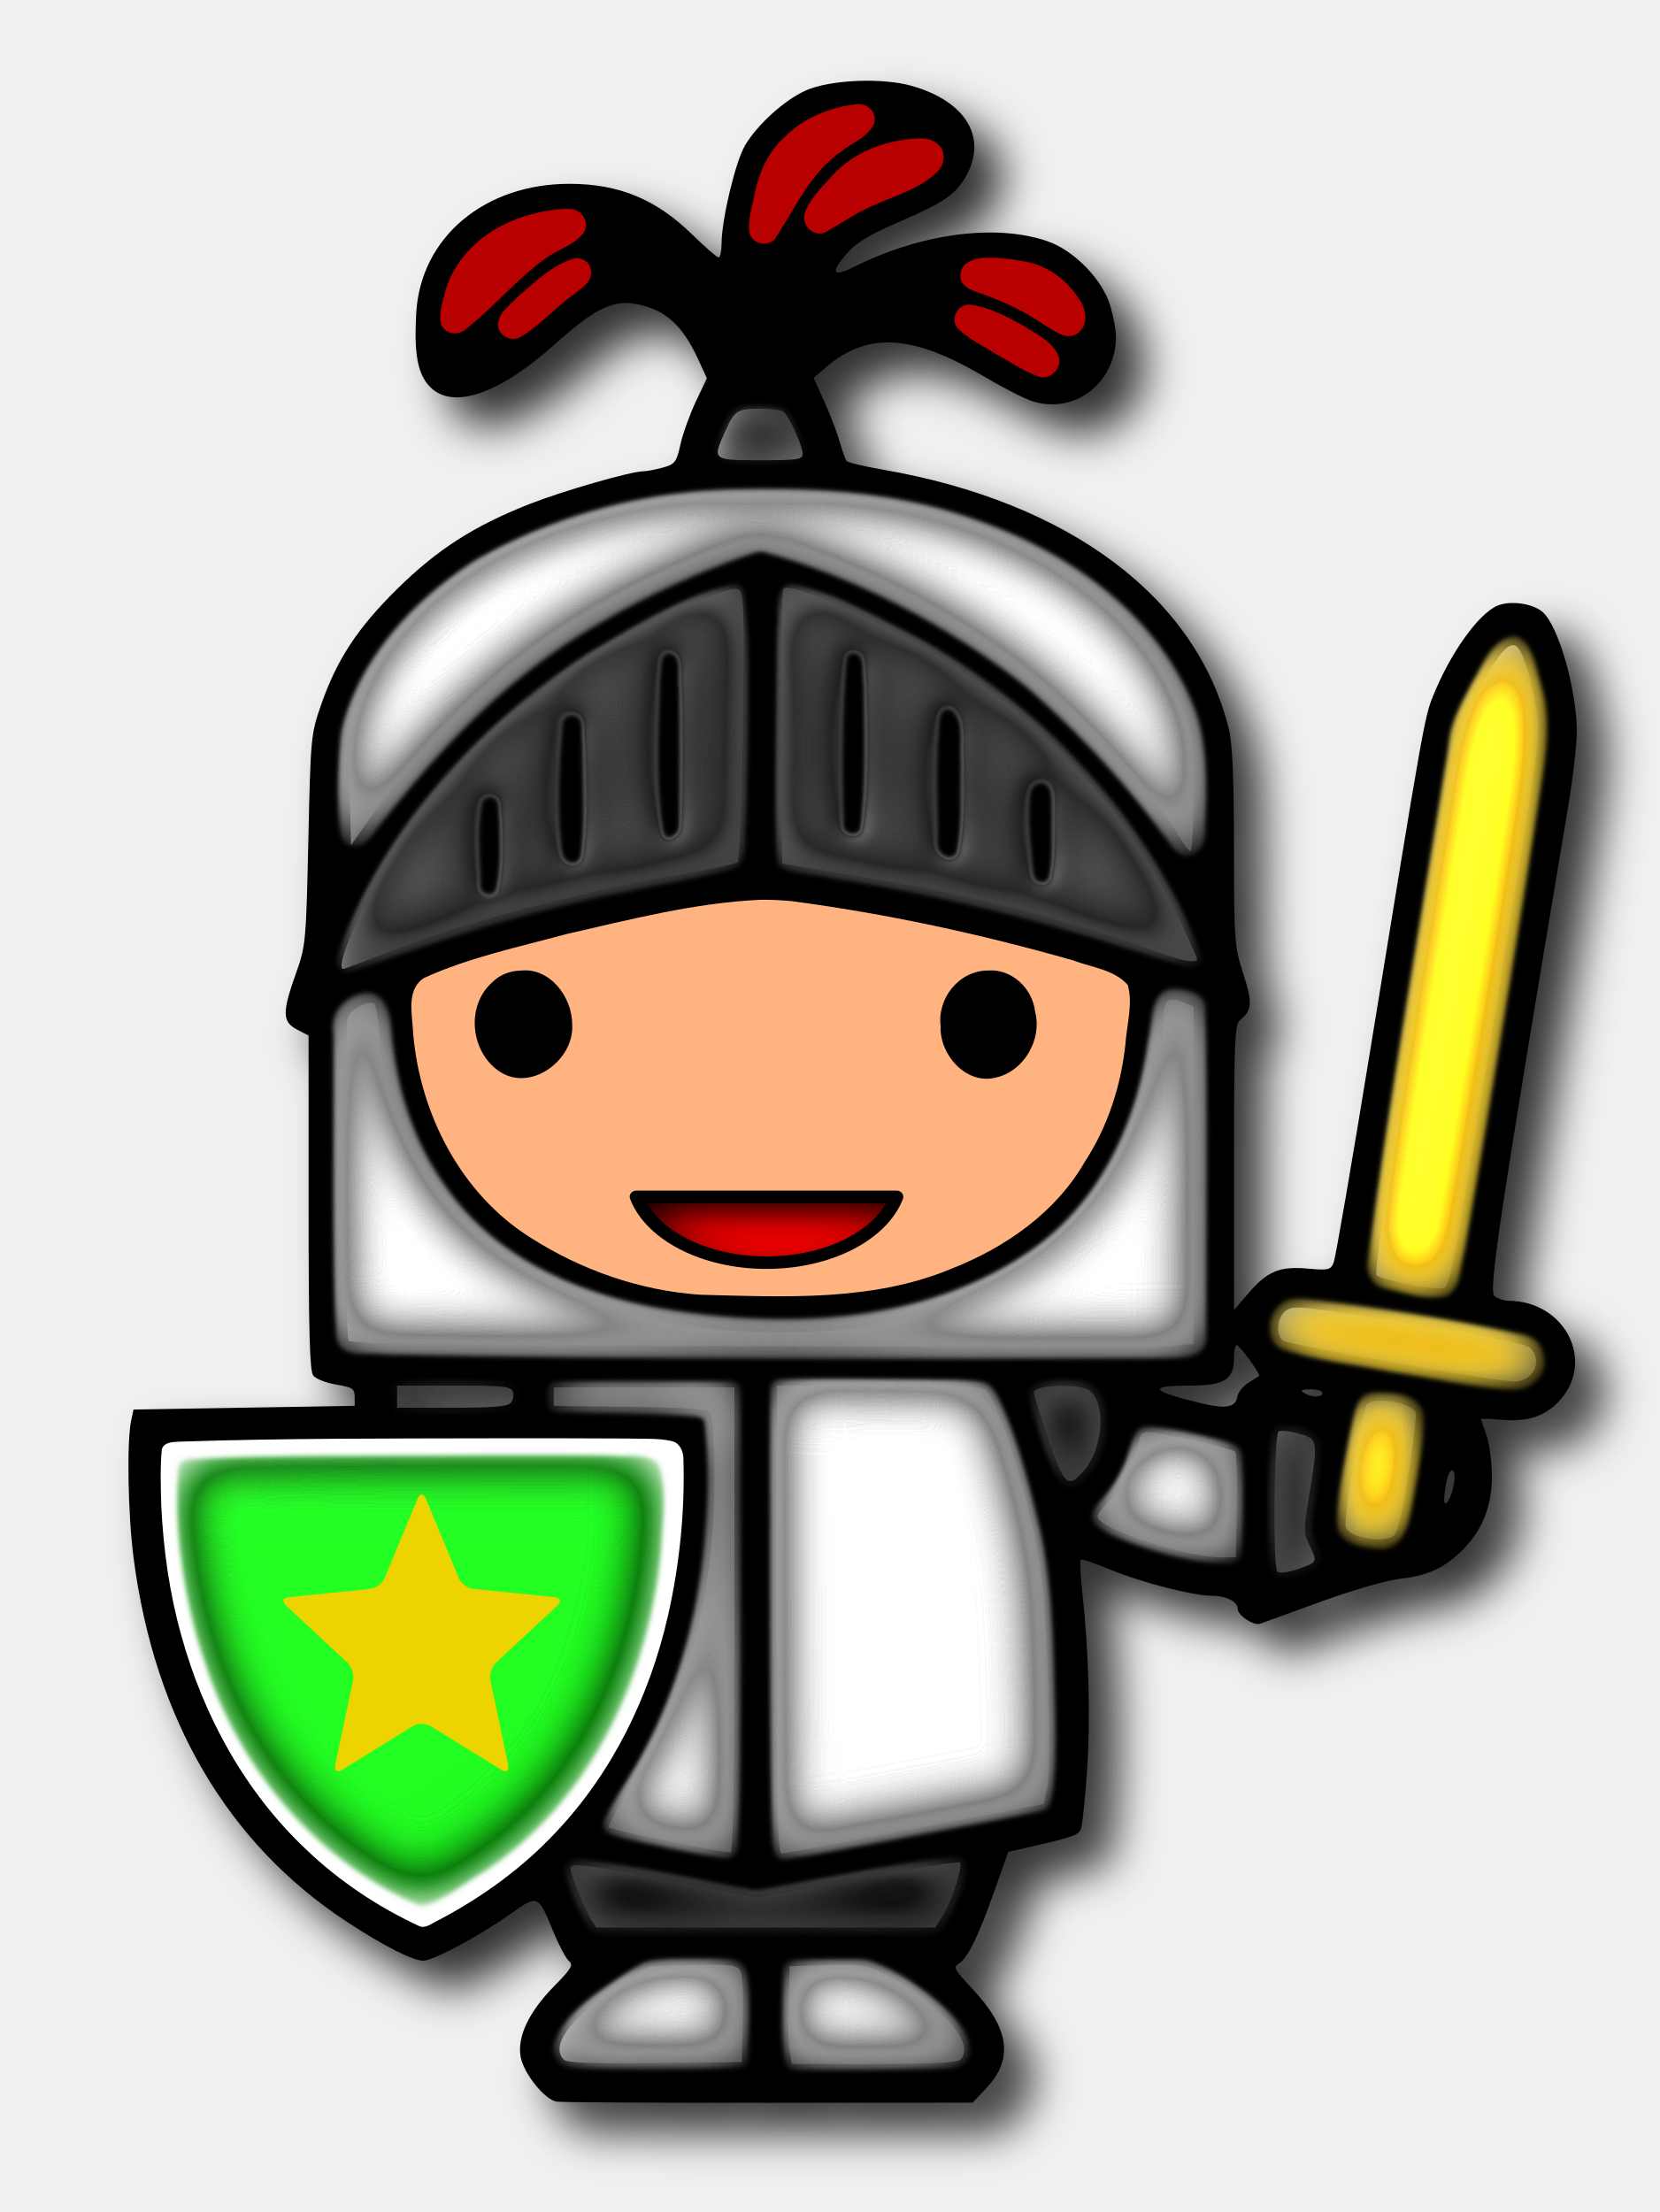
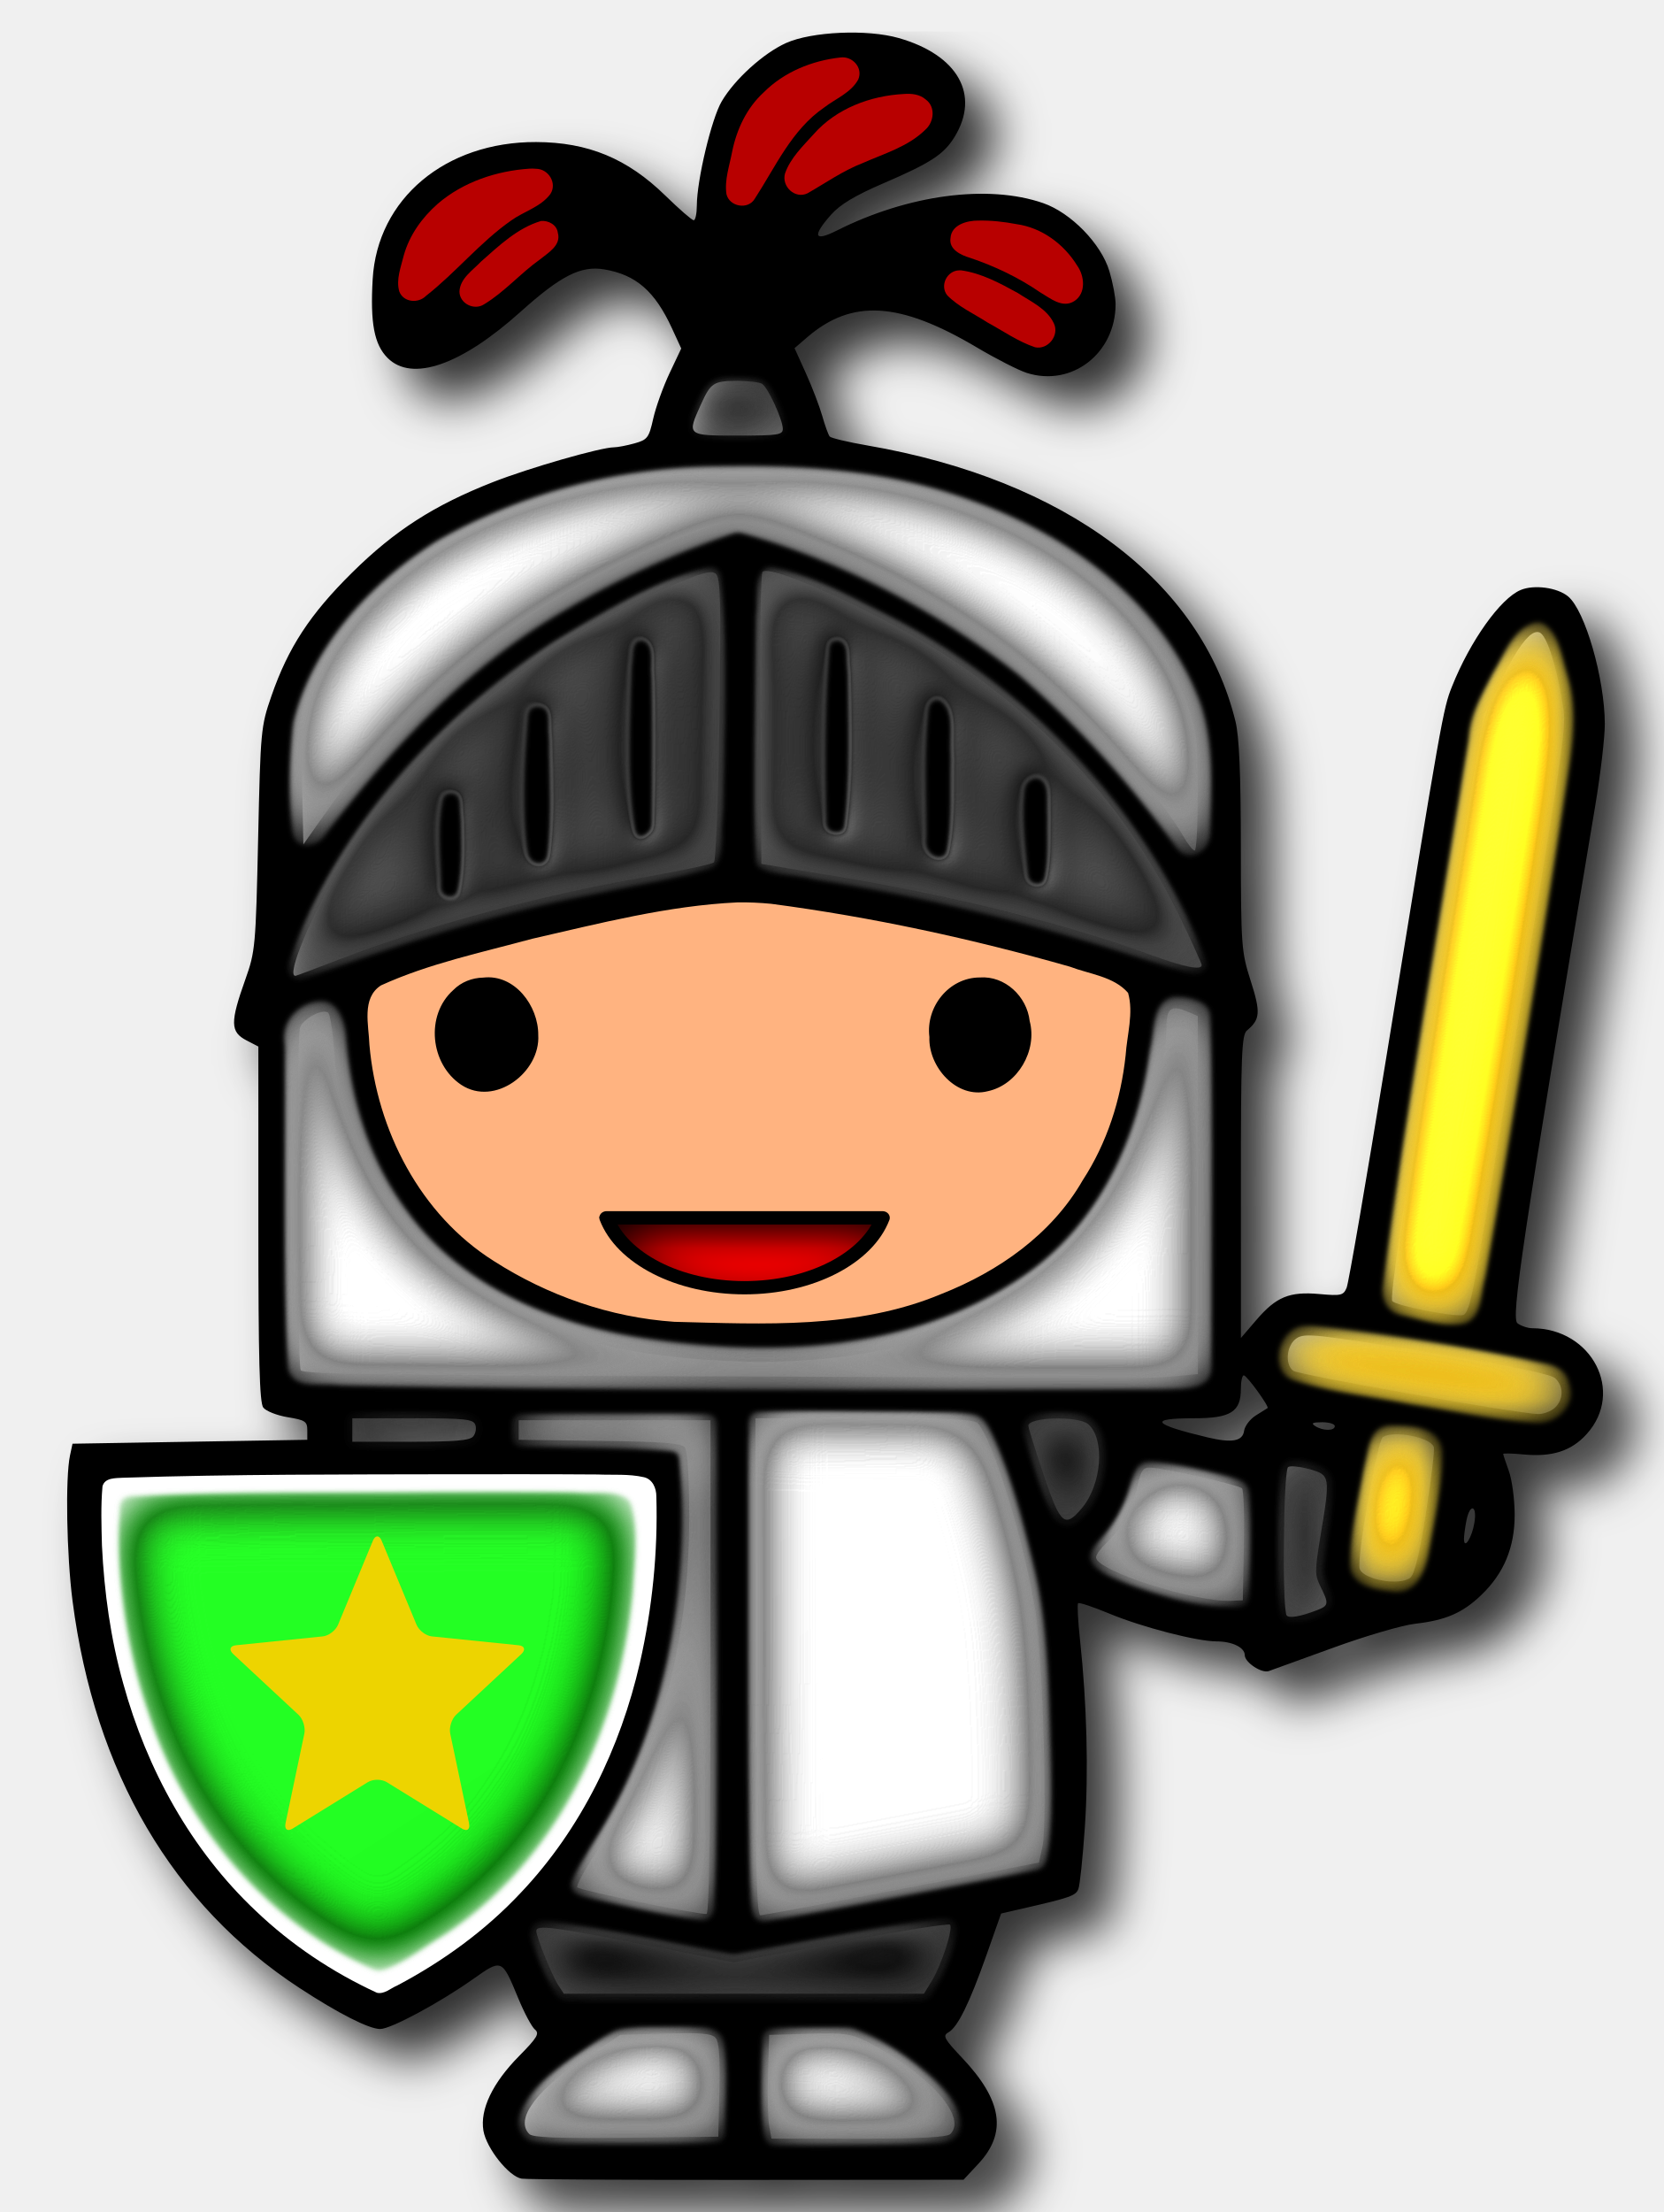
- <svg xmlns="http://www.w3.org/2000/svg" xmlns:ns1="http://www.openswatchbook.org/uri/2009/osb" xmlns:xlink="http://www.w3.org/1999/xlink" id="svg2985" version="1.1" width="450" height="600">
+ <svg xmlns="http://www.w3.org/2000/svg" xmlns:ns1="http://www.openswatchbook.org/uri/2009/osb" xmlns:xlink="http://www.w3.org/1999/xlink" id="svg2985" version="1.1" width="425" height="565">
  <defs id="defs2989">
    <linearGradient id="linearGradient11598">
      <stop style="stop-color:#ffb359;stop-opacity:1;" offset="0" id="stop11600" />
      <stop id="stop11608" offset="0.25" style="stop-color:#ffb36c;stop-opacity:0.749;" />
      <stop id="stop11606" offset="0.5" style="stop-color:#ffb380;stop-opacity:0.498;" />
      <stop style="stop-color:#ffb380;stop-opacity:0;" offset="1" id="stop11602" />
    </linearGradient>
    <linearGradient id="linearGradient4390" ns1:paint="gradient">
      <stop style="stop-color:#8c8c8c;stop-opacity:1;" offset="0" id="stop4392" />
      <stop style="stop-color:#8c8c8c;stop-opacity:0;" offset="1" id="stop4394" />
    </linearGradient>
    <linearGradient id="linearGradient4370">
      <stop id="stop4408" offset="0" style="stop-color:#8c8c8c;stop-opacity:0.498;" />
      <stop style="stop-color:#8c8c8c;stop-opacity:0.373;" offset="0.25" id="stop4414" />
      <stop style="stop-color:#8c8c8c;stop-opacity:0.247;" offset="0.5" id="stop4412" />
      <stop style="stop-color:#8c8c8c;stop-opacity:0.071;" offset="1" id="stop4374" />
    </linearGradient>
    <filter id="filter7327" color-interpolation-filters="sRGB">
      <feGaussianBlur id="feGaussianBlur7329" stdDeviation="7.628" result="result8" />
      <feOffset id="feOffset7331" dx="4" dy="4" result="result11" />
      <feComposite id="feComposite7333" in2="result11" result="result6" in="SourceGraphic" operator="in" />
      <feFlood id="feFlood7335" result="result10" in="result6" flood-opacity="1" flood-color="rgb(0,0,0)" />
      <feBlend id="feBlend7337" in2="result10" mode="normal" in="result6" result="result12" />
      <feComposite id="feComposite7339" in2="SourceGraphic" result="result2" operator="in" />
    </filter>
    <filter id="filter10274" height="1.1" width="1.1" y="-0.05" x="-0.05" color-interpolation-filters="sRGB">
      <feGaussianBlur id="feGaussianBlur10276" stdDeviation="1" result="result1" />
      <feComposite id="feComposite10278" in2="result1" in="result1" result="result4" operator="in" />
      <feBlend id="feBlend10280" in2="result4" in="result1" mode="screen" result="result5" />
      <feGaussianBlur id="feGaussianBlur10282" stdDeviation="8" result="result6" in="result5" />
      <feComposite id="feComposite10284" in2="result5" operator="atop" in="result6" result="result8" />
      <feComposite id="feComposite10286" in2="result8" operator="in" result="fbSourceGraphic" in="result6" />
      <feGaussianBlur id="feGaussianBlur10288" result="result0" in="fbSourceGraphic" stdDeviation="2.5" />
      <feSpecularLighting id="feSpecularLighting10290" specularExponent="45" specularConstant="1.5" surfaceScale="1" lighting-color="#ffffff" result="result1" in="result0">
        <fePointLight id="fePointLight10292" z="21000" y="-9000" x="-6000" />
      </feSpecularLighting>
      <feComposite id="feComposite10294" in2="fbSourceGraphic" operator="in" result="result2" in="result1" />
      <feComposite id="feComposite10296" in2="result2" k3="1" k2="1" operator="arithmetic" result="result4" in="fbSourceGraphic" k1="0" k4="0" />
      <feComposite id="feComposite10298" in2="result4" operator="in" result="result91" />
      <feBlend id="feBlend10300" in2="result91" mode="multiply" />
    </filter>
    <filter id="filter10321" height="1.1" width="1.1" y="-0.05" x="-0.05" color-interpolation-filters="sRGB">
      <feGaussianBlur id="feGaussianBlur10323" stdDeviation="1" result="result1" />
      <feComposite id="feComposite10325" in2="result1" in="result1" result="result4" operator="in" />
      <feBlend id="feBlend10327" in2="result4" in="result1" mode="screen" result="result5" />
      <feGaussianBlur id="feGaussianBlur10329" stdDeviation="8" result="result6" in="result5" />
      <feComposite id="feComposite10331" in2="result5" operator="atop" in="result6" result="result8" />
      <feComposite id="feComposite10333" in2="result8" operator="in" result="fbSourceGraphic" in="result6" />
      <feGaussianBlur id="feGaussianBlur10335" result="result0" in="fbSourceGraphic" stdDeviation="2.5" />
      <feSpecularLighting id="feSpecularLighting10337" specularExponent="45" specularConstant="1.5" surfaceScale="1" lighting-color="#ffffff" result="result1" in="result0">
        <fePointLight id="fePointLight10339" z="21000" y="-9000" x="-6000" />
      </feSpecularLighting>
      <feComposite id="feComposite10341" in2="fbSourceGraphic" operator="in" result="result2" in="result1" />
      <feComposite id="feComposite10343" in2="result2" k3="1" k2="1" operator="arithmetic" result="result4" in="fbSourceGraphic" k1="0" k4="0" />
      <feComposite id="feComposite10345" in2="result4" operator="in" result="result91" />
      <feBlend id="feBlend10347" in2="result91" mode="multiply" />
    </filter>
    <filter id="filter11672" width="1.5" height="1.5" x="-0.25" y="-0.25" color-interpolation-filters="sRGB">
      <feGaussianBlur id="feGaussianBlur11674" in="SourceAlpha" stdDeviation="6" result="blur" />
      <feColorMatrix id="feColorMatrix11676" result="bluralpha" type="matrix" values="1 0 0 0 0 0 1 0 0 0 0 0 1 0 0 0 0 0 0.8 0 " />
      <feOffset id="feOffset11678" in="bluralpha" dx="8" dy="8" result="offsetBlur" />
      <feMerge id="feMerge11680">
        <feMergeNode id="feMergeNode11682" in="offsetBlur" />
        <feMergeNode id="feMergeNode11684" in="SourceGraphic" />
      </feMerge>
    </filter>
    <linearGradient y2="0" x2="1" y1="0" x1="0" spreadMethod="pad" gradientTransform="matrix(0,-30.00057,28.56345,0,16.00018,31.00011)" gradientUnits="userSpaceOnUse" id="linearGradient4727" xlink:href="#linearGradient6507" />
    <linearGradient id="linearGradient6507" spreadMethod="pad" gradientTransform="matrix(0,25.33887,25.33887,0,57.07227,190.9365)" gradientUnits="userSpaceOnUse" y2="0" x2="1" y1="0" x1="0">
      <stop id="stop6509" offset="0" style="stop-opacity:1;stop-color:#333333" />
      <stop id="stop6511" offset="0.836" style="stop-opacity:1;stop-color:#666666" />
      <stop id="stop6513" offset="1" style="stop-opacity:1;stop-color:#666666" />
    </linearGradient>
  </defs>
-   <rect style="fill:#000000;fill-opacity:1;stroke:none" id="rect4056" width="0" height="19.612" x="275.481" y="206.04" rx="0" ry="0" />
-   <g id="g11624" style="filter:url(#filter11672)" transform="translate(-24.04701,-138.611)">
+   <rect style="fill:#000000;fill-opacity:1;stroke:none" id="rect4056" width="0" height="19.612" x="275.481" y="171.04" rx="0" ry="0" />
+   <g id="g11624" style="filter:url(#filter11672)" transform="translate(-41.73577,-152.1872)">
    <path id="path3279" d="m 175.013,708.671 c -3.255,-0.523 -9.013,-7.741 -9.776,-12.254 -0.915,-5.417 2.312,-12.171 9.103,-19.054 4.659,-4.722 5.284,-5.77 4.049,-6.795 -0.803,-0.666 -2.706,-4.229 -4.228,-7.917 -4.212,-10.203 -4.175,-10.187 -11.573,-4.953 -8.549,6.048 -21.013,12.748 -23.714,12.748 -2.871,0 -10.676,-3.966 -20.631,-10.484 C 85.798,638.722 65.949,604.886 60.274,561.145 58.749,549.388 58.402,529.65 59.62,523.946 l 0.641,-3 29.991,-0.5 29.991,-0.5 0,-2.477 c 0,-2.197 -0.566,-2.569 -5,-3.293 -2.75,-0.449 -5.562,-1.558 -6.25,-2.464 -0.957,-1.262 -1.25,-12.25 -1.25,-46.931 l 0,-45.283 -3,-1.551 c -4.208,-2.176 -4.252,-4.586 -0.289,-15.702 2.496,-7.001 2.627,-8.455 3.228,-35.798 0.61,-27.764 0.698,-28.706 3.401,-36.5 4.297,-12.389 9.832,-20.848 20.61,-31.5 10.89,-10.762 20.926,-17.208 36.015,-23.131 9.189,-3.607 27.486,-8.863 30.894,-8.875 0.902,-0.003 3.257,-0.455 5.232,-1.003 3.304,-0.918 3.687,-1.423 4.778,-6.301 0.653,-2.917 2.531,-8.146 4.175,-11.621 l 2.988,-6.318 -2.357,-5.126 c -4.383,-9.533 -9.214,-13.731 -17.359,-15.084 -5.942,-0.987 -11.082,1.622 -21.317,10.82 -15.216,13.673 -27.763,18.029 -33.991,11.801 -3.415,-3.415 -4.454,-8.908 -3.805,-20.123 1.188,-20.518 18.579,-35.102 41.756,-35.015 13.277,0.05 23.293,4.197 32.994,13.663 3.558,3.472 6.824,6.313 7.258,6.313 0.433,0 0.794,-1.688 0.801,-3.75 0.023,-6.539 3.754,-22.178 6.347,-26.602 3.311,-5.649 10.677,-12.327 16.464,-14.926 6.532,-2.933 20.761,-3.557 28.781,-1.261 15.118,4.326 20.855,14.508 14.24,25.271 -2.724,4.432 -6.066,6.612 -18.051,11.776 -7.428,3.2 -11.199,5.464 -13.544,8.13 -4.81,5.468 -4.27,6.909 1.5,4.002 18.223,-9.18 38.655,-11.899 52.742,-7.018 7.128,2.47 14.847,10.41 16.926,17.411 0.87,2.931 1.58,6.71 1.577,8.398 -0.023,12.573 -11.159,21.202 -22.669,17.564 -2.104,-0.665 -7.875,-3.609 -12.825,-6.544 -19.695,-11.675 -31.853,-12.403 -43.263,-2.591 l -3.263,2.806 2.903,6.417 c 1.597,3.529 3.478,8.441 4.181,10.916 0.703,2.475 1.556,4.831 1.895,5.235 0.339,0.404 4.651,1.431 9.581,2.28 50.754,8.747 85.321,34.643 94.088,70.484 0.95,3.886 1.354,13.278 1.374,32 0.027,25.451 0.127,26.809 2.521,34.305 2.566,8.034 2.429,9.834 -0.964,12.649 -1.357,1.126 -1.554,6.194 -1.548,39.918 l 0.006,38.628 3.953,-4.612 c 5.076,-5.921 8.459,-7.308 16.131,-6.613 5.496,0.498 6.107,0.356 6.931,-1.614 0.497,-1.188 5.005,-27.361 10.016,-58.161 14.315,-87.971 14.62,-89.696 16.891,-95.394 4.636,-11.636 12.364,-22.498 17.546,-24.663 3.44,-1.437 9.381,-0.633 12.121,1.641 4.347,3.607 9.336,20.937 9.377,32.569 0.012,3.385 -1.097,12.835 -2.465,21 -18.627,111.232 -21.571,130.831 -19.843,132.095 0.942,0.688 2.638,1.254 3.771,1.257 15.286,0.041 23.636,16.263 13.911,27.027 -3.935,4.355 -8.81,5.918 -16.236,5.205 -2.814,-0.27 -5.109,-0.322 -5.101,-0.114 0.008,0.207 0.664,2.177 1.456,4.377 0.793,2.2 1.456,7.15 1.475,11 0.041,8.442 -2.715,15.094 -8.577,20.701 -4.743,4.537 -9.046,6.396 -16.87,7.288 -3.3,0.377 -12.75,3.148 -21,6.159 -8.25,3.011 -15.626,5.682 -16.391,5.936 -1.836,0.608 -6.109,-2.24 -6.109,-4.072 0,-1.958 -3.17,-3.511 -7.184,-3.519 -5.088,-0.011 -19.127,-3.648 -27.445,-7.111 -4.111,-1.711 -7.687,-2.898 -7.948,-2.637 -0.261,0.261 -0.043,4.475 0.485,9.365 1.749,16.223 2.198,33.721 1.23,47.891 -0.527,7.7 -1.269,14.783 -1.65,15.739 -0.68,1.707 -2.043,2.19 -13.861,4.909 l -5.874,1.352 -3.703,10.5 c -4.375,12.406 -7.386,18.53 -9.767,19.862 -1.521,0.851 -1.087,1.651 3.549,6.553 10.213,10.798 11.483,19.111 4.124,26.998 l -3.814,4.088 -55.321,0.041 c -30.426,0.023 -56.324,-0.12 -57.55,-0.317 z m 50.512,-22.583 c 0.196,-8.238 -0.09,-12.307 -0.938,-13.329 -0.977,-1.177 -3.531,-1.405 -12.783,-1.142 l -11.562,0.329 -8.156,5.286 c -13.144,8.519 -18.951,16.208 -15.127,20.032 0.904,0.904 7.287,1.149 24.75,0.95 l 23.532,-0.268 z m 59.017,11.158 c 4.427,-4.427 -5.823,-15.682 -21.578,-23.694 -3.711,-1.887 -5.633,-2.138 -14.5,-1.891 l -10.222,0.285 -0.302,10 c -0.166,5.5 -0.033,11.463 0.295,13.25 l 0.597,3.25 22.255,0 c 15.976,0 22.593,-0.339 23.455,-1.2 z m -4.774,-39.05 c 2.504,-4.075 5.556,-13.502 4.661,-14.396 -0.369,-0.369 -12.937,1.643 -27.929,4.471 l -27.258,5.141 -22.815,-4.483 c -23.596,-4.636 -27.685,-5.156 -27.685,-3.52 0,1.494 3.966,11.274 5.591,13.787 l 1.455,2.25 45.992,0 45.992,0 z m -132.946,-3.042 c 37.128,-21.158 58.394,-59.475 60.618,-109.22 0.503,-11.248 0.362,-13.194 -1.041,-14.358 -1.334,-1.107 -13.522,-1.283 -68.556,-0.988 -36.814,0.197 -67.309,0.738 -67.767,1.202 -1.401,1.419 -0.379,23.192 1.644,35.025 6.909,40.412 28.241,71.949 60.389,89.279 3.373,1.818 6.369,3.316 6.657,3.329 0.288,0.013 3.913,-1.909 8.056,-4.269 z m 76.42,-77.291 0,-62.917 -24.5,0 -24.5,0 0,2.5 0,2.5 20.644,0.27 c 15.866,0.207 20.904,0.583 21.766,1.622 0.726,0.875 1.133,7.136 1.152,17.73 0.059,32.551 -7.899,61.618 -23.251,84.921 -3.299,5.007 -5.701,9.409 -5.338,9.781 0.796,0.815 31.602,7.124 33.026,6.763 0.653,-0.166 1,-22.061 1,-63.17 z m 48.958,56.791 34.958,-6.707 0.876,-4 c 1.33,-6.076 0.096,-48.432 -1.748,-60 -2.813,-17.646 -10.623,-43.276 -14.675,-48.157 -0.884,-1.065 -6.884,-1.343 -28.992,-1.343 l -27.878,0 0,63.5 c 0,50.156 0.263,63.491 1.25,63.457 0.688,-0.024 16.981,-3.061 36.208,-6.75 z m 105.998,-71.191 c 2.993,-1.138 3.071,-1.653 0.911,-5.983 -1.511,-3.029 -1.511,-4.01 0,-13.108 2.509,-15.107 2.455,-15.435 -2.788,-16.903 -2.432,-0.681 -4.907,-0.938 -5.5,-0.571 -1.222,0.755 -1.563,36.732 -0.359,37.935 0.749,0.749 3.394,0.281 7.736,-1.37 z m -18.677,-16.437 c 0.154,-7.656 -0.071,-14.266 -0.5,-14.687 -0.872,-0.858 -19.439,-5.076 -23.19,-5.268 -2.109,-0.108 -2.556,0.513 -3.571,4.97 -1.292,5.668 -4.092,10.719 -7.955,14.348 -1.409,1.324 -2.562,2.944 -2.562,3.599 0,3.374 25.178,11.461 34.5,11.082 l 3,-0.122 z m 42.459,8.171 c 1.141,-0.88 2.344,-5.833 4.067,-16.743 1.345,-8.521 2.241,-16.027 1.99,-16.68 -0.963,-2.511 -10.225,-4.294 -13.035,-2.51 -1.396,0.887 -6.753,31.456 -5.902,33.676 1.058,2.757 10.162,4.352 12.879,2.257 z m 16.429,-14.086 c 0.732,-4.508 -1.149,-5.004 -2.042,-0.539 -0.344,1.719 -0.625,3.834 -0.625,4.7 0,2.88 2.041,-0.304 2.667,-4.161 z m -100.283,-3.709 c 5.058,-6.011 5.966,-17.517 1.689,-21.388 -2.506,-2.268 -15.691,-1.896 -15.361,0.433 0.117,0.825 1.917,6.554 4,12.732 4.198,12.451 5.315,13.401 9.672,8.223 z M 162.638,519.073 c 0.627,-0.755 0.859,-2.105 0.515,-3 -0.539,-1.405 -2.724,-1.627 -16.017,-1.627 l -15.393,0 0,3 0,3 14.878,0 c 11.394,0 15.144,-0.322 16.017,-1.373 z m 196.928,-1.401 c 0.178,-1.251 1.528,-3.027 3,-3.947 1.472,-0.92 2.818,-1.763 2.991,-1.872 0.528,-0.336 -5.263,-8.327 -6.064,-8.368 -0.412,-0.021 -0.75,1.537 -0.75,3.462 0,5.878 -2.595,7.5 -12,7.5 -11.771,0 -10.693,1.506 3.5,4.888 6.197,1.477 8.947,0.986 9.323,-1.663 z m 23.177,-1.225 c 0,-0.55 -1.462,-0.993 -3.25,-0.985 -2.466,0.012 -2.888,0.249 -1.75,0.985 1.965,1.27 5,1.27 5,0 z m 56.171,-4.655 c 2.312,-2.093 2.348,-5.571 0.079,-7.599 -1.174,-1.049 -11.953,-3.231 -32.723,-6.624 -28.128,-4.595 -31.182,-4.923 -33.25,-3.568 -2.57,1.684 -3.121,6.5 -0.95,8.302 1.224,1.016 57.115,10.899 62.594,11.069 1.332,0.041 3.244,-0.67 4.25,-1.58 z m -97.921,-7.997 6.75,-0.637 0,-45.734 0,-45.734 -2.94,-1.218 c -3.883,-1.608 -5.06,-0.7 -5.06,3.903 0,6.682 -2.885,20.649 -6.1,29.536 -14.335,39.617 -55.151,59.811 -112.27,55.546 -44.669,-3.335 -73.121,-19.736 -87.032,-50.169 -4.351,-9.519 -6.532,-18.233 -7.288,-29.124 -0.336,-4.831 -1.02,-9.037 -1.52,-9.346 -1.623,-1.003 -6.583,1.733 -7.181,3.962 -0.889,3.316 -0.689,85.994 0.212,87.413 0.619,0.975 20.807,1.301 93.235,1.505 50.844,0.143 99.194,0.367 107.444,0.498 8.25,0.131 18.038,-0.049 21.75,-0.4 z M 235.699,489.313 c 14.708,-0.297 24.165,-1.142 35.847,-3.983 10.285,-2.659 24.285,-9.606 31.904,-15.833 9.816,-8.021 17.906,-20.547 22.14,-34.279 2.263,-7.34 4.432,-24.991 3.505,-28.534 -0.466,-1.783 -2.465,-2.822 -10.216,-5.31 -19.72,-6.329 -55.291,-14.05 -78.454,-17.029 -7.942,-1.021 -11.572,-1.018 -19,0.019 -20.528,2.866 -49.527,9.47 -69.182,15.754 -15.035,4.807 -15.505,5.159 -15.48,11.6 0.08,21.112 8.692,41.951 22.584,54.648 14.534,13.283 39.386,23.274 64.146,22.911 1.788,0.092 19.69,0.035 19.14,0.035 z m -76.902,-59.031 c -9.115,-6.196 -9.922,-19.031 -1.682,-26.729 3.74,-3.494 11.349,-4.06 15.993,-1.19 3.984,2.462 7.635,9.124 7.635,13.931 0,11.902 -12.91,20.131 -21.946,13.988 z m 125.844,-0.106 c -4.447,-2.971 -6.895,-8.026 -6.893,-14.23 0.007,-15.933 19.847,-21.512 26.954,-7.579 7.223,14.157 -7.522,30.186 -20.062,21.809 z m 139.192,17.77 c 18.923,-114.863 18.132,-109.44 16.996,-116.5 -1.54,-9.577 -3.976,-17.021 -5.8,-17.721 -2.175,-0.834 -5.415,3.314 -10.327,13.221 l -3.966,8 -12.162,74.284 c -8.419,51.42 -11.842,74.604 -11.122,75.324 1.147,1.147 14.622,3.85 17.792,3.569 1.842,-0.163 2.521,-3.341 8.59,-40.177 z M 128.894,397.063 c 21.924,-8.467 51.221,-16.299 78.849,-21.078 8.525,-1.475 15.903,-3.075 16.396,-3.556 0.493,-0.481 1.117,-16.992 1.388,-36.692 0.418,-30.391 0.274,-35.999 -0.949,-37.013 -1.153,-0.957 -3.629,-0.249 -12.388,3.542 -34.524,14.943 -64.958,40.825 -82.99,70.579 -7.927,13.079 -14.437,28.601 -11.996,28.601 0.188,0 5.449,-1.972 11.691,-4.383 z m 24.049,-14.817 c -0.808,-0.808 -1.2,-5.362 -1.2,-13.929 0,-13.71 0.731,-15.871 5.371,-15.871 4.132,0 4.629,1.661 4.629,15.5 0,14.073 -0.46,15.5 -5,15.5 -1.43,0 -3.14,-0.54 -3.8,-1.2 z m 22.8,-8.8 c -1.859,-1.859 -2,-3.333 -2,-20.929 0,-20.52 0.39,-22.071 5.548,-22.071 4.935,0 5.608,3.002 5.264,23.503 -0.287,17.118 -0.473,18.78 -2.254,20.08 -2.632,1.922 -4.193,1.784 -6.559,-0.582 z m 26.655,-6.829 c -1.444,-1.595 -1.655,-4.907 -1.655,-25.929 0,-20.576 0.23,-24.33 1.571,-25.671 2.088,-2.088 4.742,-1.987 6.774,0.257 1.444,1.595 1.655,4.908 1.655,25.943 0,23.786 -0.03,24.136 -2.223,25.671 -2.88,2.017 -4.1,1.963 -6.122,-0.272 z m 146.336,32.079 c -0.005,-0.412 -2.429,-5.758 -5.387,-11.878 -12.701,-26.28 -30.921,-47.155 -56.824,-65.107 -15.136,-10.489 -47.684,-25.76 -49.99,-23.454 -0.448,0.448 -0.696,17.413 -0.551,37.7 l 0.263,36.886 19.084,3.161 c 30.231,5.007 59.024,12.216 80.916,20.26 8.042,2.955 12.508,3.824 12.491,2.432 z m -45.758,-19.5 c -0.557,-0.688 -1.337,-6.765 -1.733,-13.506 -0.617,-10.478 -0.484,-12.618 0.913,-14.75 2.061,-3.146 5.926,-3.277 8.031,-0.271 1.196,1.708 1.557,4.965 1.557,14.066 0,6.514 -0.466,12.714 -1.035,13.777 -1.186,2.215 -6.138,2.653 -7.732,0.684 z m -25.773,-8.17 c -1.336,-2.038 -1.536,-5.364 -1.273,-21.082 0.287,-17.118 0.473,-18.78 2.254,-20.08 2.632,-1.922 4.193,-1.784 6.559,0.582 1.856,1.856 2,3.333 2,20.566 0,10.885 -0.428,19.366 -1.035,20.5 -1.527,2.853 -6.503,2.569 -8.504,-0.486 z m -25.588,-5.231 c -1.454,-1.749 -1.568,-5.158 -1.12,-33.528 0.262,-16.557 0.893,-18.821 5.248,-18.821 1.021,0 2.564,0.707 3.429,1.571 1.341,1.341 1.571,5.074 1.571,25.429 0,20.355 -0.231,24.088 -1.571,25.429 -2.047,2.047 -5.821,2.008 -7.556,-0.079 z m 96.128,-11.304 c 0,-13.234 -0.273,-15.706 -2.373,-21.492 -3.46,-9.533 -8.211,-16.91 -16.127,-25.041 -14.307,-14.695 -32.777,-23.992 -60,-30.2 -15.275,-3.483 -48.025,-4.408 -63.631,-1.797 -22.065,3.692 -40.408,10.371 -54.846,19.968 -9.114,6.059 -20.768,18.591 -25.252,27.155 -5.807,11.09 -6.871,16.196 -6.552,31.429 l 0.28,13.351 7,-9.924 c 8.07,-11.442 23.561,-27.961 34.466,-36.757 16.83,-13.574 39.863,-26.534 58.936,-33.162 l 10.402,-3.615 7.145,1.96 c 17.035,4.674 40.625,16.352 58.823,29.122 16.483,11.566 39.815,36.07 48.28,50.706 1.034,1.788 2.233,3.25 2.664,3.25 0.431,0 0.784,-6.73 0.784,-14.955 z M 241.721,261.696 c -0.03,-2.36 -3.783,-10.506 -5.279,-11.457 -0.66,-0.419 -3.449,-0.762 -6.199,-0.762 -6.207,0 -6.91,0.447 -9.427,5.997 -3.626,7.993 -3.651,7.972 9.427,7.972 10.294,0 11.498,-0.184 11.478,-1.75 z m 66.022,-25.199 c 0,-2.33 -13.309,-10.13 -19.5,-11.428 -2.878,-0.603 -2.919,-0.565 -1,0.948 2.652,2.09 18.788,11.429 19.748,11.429 0.414,0 0.752,-0.427 0.752,-0.949 z m -137.911,-14.678 c 0.776,-0.946 4.048,-3.667 7.271,-6.047 6.5,-4.799 6.61,-5.372 0.424,-2.216 -4.296,2.192 -14.784,11.487 -14.784,13.103 0,1.089 5.058,-2.364 7.089,-4.84 z m 4.656,-18.882 c 7.461,-3.486 6.411,-5.007 -2.342,-3.389 -12.256,2.266 -21.026,9.355 -23.93,19.343 -0.884,3.041 -1.342,5.957 -1.018,6.482 0.324,0.525 5.192,-3.653 10.817,-9.282 7.709,-7.715 11.765,-10.954 16.472,-13.154 z m 140.255,21.585 c 0,-2.514 -4.439,-7.735 -8.253,-9.708 -3.9,-2.017 -14.298,-3.481 -17.083,-2.406 -1.683,0.65 -1.831,0.962 -0.664,1.402 0.825,0.311 4.037,1.495 7.137,2.63 3.101,1.135 8.276,3.816 11.5,5.957 6.834,4.537 7.363,4.69 7.363,2.125 z m -79.195,-30.327 c 5.057,-9.198 10.586,-15.438 17.061,-19.25 7.786,-4.585 6.701,-5.748 -2.743,-2.944 -5.97,1.773 -12.353,7.016 -15.103,12.407 -1.01,1.98 -2.328,6.256 -2.928,9.502 -1.823,9.859 -1.561,9.88 3.714,0.285 z m 15.3,1.289 c 2.248,-1.628 7.784,-4.356 12.302,-6.061 9.608,-3.626 14.716,-7.193 12.923,-9.024 -1.73,-1.766 -12.51,0.376 -17.958,3.569 -5.491,3.218 -14.717,14.477 -11.863,14.477 0.28,0 2.348,-1.332 4.596,-2.961 z" style="fill:#000000" />
    <path id="path4087" d="m 158.063,528.744 c -28.32,0.068 -56.65,-0.035 -84.958,0.898 -1.831,0.123 -4.583,-0.066 -5.184,2.185 -0.453,5.024 -0.27,10.106 -0.14,15.149 0.579,11.91 2.212,23.771 5.447,35.263 6.011,21.836 17.318,42.486 33.898,58.084 9.029,8.618 19.58,15.653 30.898,20.863 1.895,0.447 3.491,-1.148 5.148,-1.827 11.727,-6.189 22.611,-14.082 31.682,-23.794 15.362,-16.224 25.413,-36.978 30.361,-58.663 3.157,-13.911 4.617,-28.23 4.201,-42.495 0.008,-2.071 -0.951,-4.397 -3.16,-4.903 -3.883,-0.893 -7.931,-0.53 -11.887,-0.701 -12.102,-0.09 -24.204,-0.058 -36.306,-0.059 z" style="fill:#ffffff;fill-opacity:1;stroke:none" />
    <path id="path4093" d="m 154.547,533.137 c -25.972,0.27 -51.99,-0.189 -77.931,1.024 -6.075,-0.288 -3.964,2.94 -4.672,6.635 -0.625,15.156 2.508,34.576 7.544,48.876 9.236,28.877 30.586,54.335 58.894,66.243 6.174,-1.55 11.468,-6.254 16.956,-9.384 29.281,-19.235 45.041,-53.573 48.218,-87.577 0.343,-7.794 1.829,-16.201 -0.744,-23.622 -3.708,-3.194 -9.435,-1.492 -13.932,-2.116 -11.443,-0.118 -22.888,-0.119 -34.332,-0.08 z" style="fill:#006400;fill-opacity:1;stroke:none;filter:url(#filter10321)" />
    <path id="path4199" d="m 177.116,195.258 c -8.48,0.552 -17.052,3.382 -23.564,8.992 -4.01,3.531 -7.207,7.987 -8.658,13.152 -0.723,2.986 -2.04,6.18 -1.147,9.256 1.074,2.784 4.87,3.102 6.829,1.097 7.633,-5.979 13.808,-13.693 21.764,-19.262 3.262,-2.329 7.528,-3.43 9.994,-6.735 1.809,-2.743 -0.451,-6.471 -3.72,-6.464 -0.498,-0.039 -0.999,-0.057 -1.499,-0.036 z" style="fill:#b80000;fill-opacity:1;stroke:none" />
    <path id="path4205" d="m 256.457,166.864 c -7.258,0.799 -14.411,3.695 -19.62,8.921 -4.328,3.956 -6.893,9.421 -8.049,15.104 -0.668,3.573 -2.003,7.218 -1.465,10.879 0.735,3.235 5.544,4.091 7.241,1.174 5.306,-8.145 9.421,-17.611 17.705,-23.28 2.944,-2.289 6.856,-3.752 8.721,-7.163 1.304,-3.01 -1.494,-6.029 -4.532,-5.634 z" style="fill:#b80000;fill-opacity:1;stroke:none" />
    <path id="path4207" d="m 272.653,176.191 c -8.546,0.446 -17.262,3.707 -23.004,10.22 -2.764,3.071 -5.97,6.088 -7.358,10.076 -0.957,3.31 2.555,6.643 5.76,5.065 4.65,-2.655 9.065,-5.772 14.093,-7.719 5.477,-2.427 11.574,-4.177 15.945,-8.469 2.267,-1.948 2.728,-5.858 0.181,-7.737 -1.533,-1.364 -3.651,-1.591 -5.616,-1.435 z" style="fill:#b80000;fill-opacity:1;stroke:none" />
    <path id="path4211" d="m 179.96,208.629 c -6.025,1.781 -10.745,6.323 -15.357,10.392 -2.11,2.236 -5.3,4.233 -5.489,7.602 -0.017,3.089 3.773,4.974 6.302,3.286 5.243,-3.17 9.307,-7.933 14.29,-11.474 2.076,-1.689 5.458,-3.593 4.54,-6.786 -0.238,-2.031 -2.394,-3.19 -4.285,-3.019 z" style="fill:#b80000;fill-opacity:1;stroke:none" />
    <path id="path4213" d="m 291.658,208.53 c -2.862,-0.022 -6.874,1.05 -7.09,4.46 -0.475,2.902 2.638,4.354 4.965,5.05 6.351,2.132 12.42,5.035 17.953,8.829 2.568,1.498 5.719,4.196 8.757,2.192 2.991,-1.998 2.58,-6.365 0.686,-9.028 -3.387,-5.506 -9.033,-9.694 -15.52,-10.599 -3.209,-0.613 -6.48,-0.975 -9.751,-0.903 z" style="fill:#b80000;fill-opacity:1;stroke:none" />
    <path id="path4215" d="m 286.819,221.242 c -3.168,0.03 -5.062,3.913 -3.09,6.376 2.891,2.942 6.79,4.683 10.229,6.906 4.015,2.186 7.859,4.906 12.2,6.364 3.297,0.712 6.28,-3.009 4.821,-6.085 -1.753,-3.775 -5.878,-5.566 -9.193,-7.759 -4.564,-2.505 -9.332,-5.105 -14.552,-5.811 l -0.163,0 -0.253,0.009 z" style="fill:#b80000;fill-opacity:1;stroke:none" />
    <path id="path4366" d="m 230.129,382.68 c -17.777,0.839 -35.165,5.35 -52.455,9.297 -12.982,3.533 -26.363,6.317 -38.605,11.901 -5.053,3.23 -3.106,10.21 -2.957,15.183 1.924,21.828 12.96,43.382 31.776,55.22 13.77,8.833 29.771,14.428 46.117,15.529 22.833,0.572 46.701,1.921 68.236,-7.114 14.563,-5.736 28.149,-15.197 36.073,-29.004 6.234,-9.554 9.779,-20.608 10.987,-31.932 0.354,-5.254 2.088,-10.83 0.628,-15.967 -3.635,-4.207 -9.865,-4.774 -14.824,-6.681 -25.021,-7.139 -50.597,-12.673 -76.359,-16.071 -2.869,-0.271 -5.736,-0.415 -8.616,-0.36 z m 61.916,19.176 c 6.444,-0.474 12.044,4.845 12.748,11.141 1.997,7.474 -3.013,16.272 -10.708,17.912 -7.937,2.036 -15.217,-6.21 -14.915,-13.849 -0.971,-7.688 4.975,-15.181 12.874,-15.204 z m -126.866,0.036 c 8.041,-0.962 14.118,7.218 14.066,14.662 0.575,9.529 -11.111,18.365 -19.664,12.73 -7.952,-5.28 -9.247,-17.781 -2.04,-24.214 2.026,-2.056 4.805,-3.119 7.638,-3.178 z m 79.684,60.598 c 7.473,0.24 15.901,-0.232 22.824,0.578 -6.37,11.755 -20.361,17.585 -33.241,18.218 -13.654,0.704 -29.058,-3.139 -37.595,-14.661 -0.749,-1.159 -1.541,-2.4 -2.058,-3.629 16.642,-0.595 33.391,-0.49 50.071,-0.506 z" style="fill:#ffb380;fill-opacity:1;stroke:none" />
    <path transform="matrix(0.9170254,0,0,0.8462774,19.9952,72.757)" id="path4061" d="m 192.674,461.419 c 4.258,12.114 19.851,21.104 38.45,21.104 18.599,0 34.207,-8.99 38.466,-21.104 -0.048,-3.1e-4 -0.095,0 -0.142,0 l -76.773,0 z" style="fill:#ff0000;fill-opacity:1;stroke:#000000;stroke-width:4;stroke-linecap:round;stroke-linejoin:round;stroke-miterlimit:4;stroke-opacity:1;stroke-dasharray:none;filter:url(#filter7327)" />
    <path id="path4237" d="m 341.591,406.537 c -6.076,1.339 -4.745,9.382 -6.103,14.07 -2.858,22.488 -13.341,45.115 -32.874,57.97 -27.766,18.708 -63.231,20.283 -95.393,15.574 -23.092,-3.341 -47.144,-12.789 -61.337,-32.405 -9.62,-12.754 -14.429,-28.233 -15.616,-43.914 -0.099,-4.492 -2.025,-11.407 -7.928,-9.967 -5.296,1.022 -9.317,5.993 -7.814,11.517 0.185,27.592 -0.461,55.217 0.664,82.787 1.68,5.562 8.87,3.147 13.201,3.958 70.135,1.4 140.296,1.268 210.443,1.03 4.623,-0.152 13.196,0.716 12.513,-6.112 -0.187,-30.04 0.374,-60.212 -0.28,-90.169 -0.83,-3.553 -6.331,-4.235 -9.475,-4.339 z" style="fill:#666666;fill-opacity:1;stroke:none;filter:url(#filter10274)" />
    <path id="path4239" d="m 226.271,271.273 c -25.486,0.063 -51.048,6.638 -73.186,19.254 -16.749,10.712 -31.72,26.693 -36.491,46.424 -0.886,9.455 -1.342,19.153 -0.179,28.6 1.214,4.446 7.151,3.119 8.8,-0.523 17.038,-22.375 36.761,-43.282 61.503,-57.253 13.725,-8.131 28.391,-14.554 43.46,-19.751 26.028,7.278 50.641,20.044 71.785,36.567 15.334,13.261 29.095,28.244 40.649,44.816 3.391,3.972 8.858,-0.235 8.427,-4.622 0.216,-10.809 0.968,-22.014 -2.349,-32.431 -9.309,-25.972 -33.704,-43.605 -58.969,-52.411 -20.299,-7.487 -41.983,-9.084 -63.451,-8.671 z" style="fill:#666666;fill-opacity:1;fill-rule:nonzero;stroke:none;filter:url(#filter10274)" />
    <path id="path4247" d="m 222.721,296.937 c -14.268,3.871 -27.13,11.817 -39.73,19.367 -29.778,19.499 -55.141,47.553 -67.368,81.296 -1.751,2.762 0.854,6.393 3.958,4.622 24.651,-9.121 49.533,-16.947 75.339,-21.898 9.806,-2.242 19.944,-3.597 29.511,-6.549 2.89,-3.581 1.24,-9.093 2.043,-13.406 0.383,-20.533 1.345,-41.202 -0.434,-61.669 -0.429,-1.464 -1.935,-2.01 -3.32,-1.762 z m -17.186,18.411 c 4.414,0.672 2.469,6.808 3.064,9.857 0.151,12.929 0.045,25.859 0.077,38.789 -1.202,1.848 -4.464,4.018 -5.031,0.689 -2.066,-14.052 -1.097,-28.446 -0.817,-42.619 0.662,-1.878 -0.407,-6.809 2.707,-6.716 z m -26.328,17.109 c 4.292,-0.71 2.544,5.453 3.192,8.018 -0.122,10.392 0.794,21.009 -0.511,31.282 -1.71,2.838 -5.483,1.187 -5.72,-1.711 -1.258,-11.487 -0.673,-23.671 0.23,-35.265 0.112,-1.689 1.044,-2.692 2.809,-2.324 z m -22.012,22.063 c 3.272,-0.569 2.075,4.548 2.681,6.512 0.015,6.634 0.608,13.917 -1.226,20.148 -2.288,1.122 -5.32,0.093 -4.571,-2.886 -0.044,-7.702 -1.162,-15.802 0.817,-23.289 0.571,-0.592 1.569,-0.392 2.298,-0.485 z" style="fill:#1a1a1a;fill-opacity:1;stroke:none;filter:url(#filter10274)" />
    <path id="path4249" d="m 238.156,296.75 c -0.276,0.031 -0.545,0.133 -0.812,0.188 -3.685,2.695 -1.746,8.417 -2.469,12.344 -0.091,21.329 -0.74,42.807 -0.156,64.031 3.897,2.93 10.202,2.086 15.031,3.531 30.904,4.801 61.203,12.572 90.75,22.531 2.945,0.434 8.623,3.904 9.844,-0.625 -14.465,-37.865 -43.691,-69.264 -79.375,-88.156 -10.49,-5.312 -21.042,-11.199 -32.531,-13.844 -0.092,-0.008 -0.189,-0.01 -0.281,0 z m 17.688,18.688 c 3.572,0.223 2.157,5.568 2.844,7.938 0.07,13.76 0.628,27.742 -0.938,41.375 -2.198,1.128 -6.144,0.461 -5.25,-2.875 -0.186,-15.207 -0.289,-30.66 0.969,-45.719 0.627,-0.583 1.552,-0.684 2.375,-0.719 z m 25.469,14.938 c 5.485,2.749 3.007,10.212 3.688,15.094 -0.347,8.432 0.502,17.171 -1.156,25.406 -3.01,2.459 -6.941,-1.265 -5.719,-4.719 0.048,-11.316 -0.629,-22.887 0.688,-34.062 0.573,-0.906 1.488,-1.484 2.5,-1.719 z m 25.156,20.188 c 4.302,0.611 2.797,6.674 3.25,9.719 -0.233,5.825 0.55,12.294 -1.031,17.781 -2.235,0.915 -5.024,0.151 -4.719,-2.719 -0.561,-7.499 -1.709,-15.35 -0.562,-22.75 0.709,-0.948 1.758,-1.98 3.062,-2.031 z" style="fill:#1a1a1a;fill-opacity:1;stroke:none;filter:url(#filter10274)" />
    <path id="path4273" d="m 434.28,310.95 c -6.003,1.264 -8.032,8.158 -10.918,12.774 -2.782,5.547 -6.239,10.928 -6.436,17.332 -7.47,46.33 -15.537,92.583 -21.974,139.066 -0.904,3.382 0.682,7.321 4.334,8.035 5.585,1.147 11.465,3.458 17.19,2.167 4.289,-2.106 3.536,-7.937 4.822,-11.835 7.416,-42.057 14.262,-84.228 20.855,-126.424 1.43,-9.056 2.959,-18.442 0.138,-27.417 -1.497,-4.602 -1.898,-10.631 -6.296,-13.482 -0.541,-0.21 -1.14,-0.267 -1.715,-0.217 z" style="fill:#d0980c;fill-opacity:1;stroke:none;filter:url(#filter10274)" />
    <path id="path4275" d="m 375.596,490.649 c -6.715,-0.508 -10.24,10.271 -4.695,13.795 10.09,3.455 20.891,4.364 31.312,6.537 10.724,1.603 21.376,4.186 32.193,4.892 5.333,0.371 10.613,-4.985 8.378,-10.328 -0.485,-3.63 -3.949,-4.924 -7.114,-5.327 -19.338,-3.984 -38.93,-7.263 -58.503,-9.57 -0.523,-0.035 -1.047,-0.011 -1.571,0 z" style="fill:#d0980c;fill-opacity:1;stroke:none;filter:url(#filter10274)" />
    <path id="path4277" d="m 396.56,516.091 c -5.459,0.275 -5.3,6.968 -6.409,10.864 -1.479,8.588 -3.756,17.171 -3.721,25.899 1.039,5.249 7.476,5.572 11.755,6.193 5.834,0.397 8.09,-6.016 8.812,-10.726 1.468,-8.672 3.625,-17.353 3.431,-26.164 -1.182,-6.28 -9.031,-5.961 -13.867,-6.067 z" style="fill:#d0980c;fill-opacity:1;stroke:none;filter:url(#filter10274)" />
    <path id="path4342" d="m 173.161,513.567 c -1.612,1.651 -0.555,4.197 -0.858,6.257 0.314,2.643 3.368,1.941 5.245,2.018 11.6,0.172 23.236,0.265 34.831,0.917 0.825,0.27 2.322,-0.081 2.79,0.659 1.385,13.875 0.835,27.929 -1.026,41.717 -2.892,20.711 -9.765,41.009 -21.339,58.562 -1.862,3.245 -4.196,6.314 -5.451,9.858 -0.085,2.877 3.49,3.084 5.574,3.703 9.308,2.031 18.609,4.154 28.02,5.569 2.048,0.458 3.555,-1.461 3.449,-3.359 0.73,-18.593 0.56,-37.213 0.706,-55.822 0.05,-22.814 0.019,-45.629 0.035,-68.444 -0.345,-2.734 -3.55,-1.896 -5.471,-2.004 -15.119,0 -30.239,0 -45.358,0 -0.382,0.123 -0.764,0.247 -1.147,0.37 z" style="fill:#666666;fill-opacity:1;stroke:none;filter:url(#filter10274)" />
    <path id="path4344" d="m 130.701,512.935 c -1.657,1.74 -0.546,4.411 -0.867,6.573 -0.385,1.872 1.352,3.354 3.16,2.897 9.343,-0.128 18.732,0.314 28.033,-0.721 2.638,-0.137 4.455,-2.68 4,-5.227 -0.017,-2.948 -3.526,-3.66 -5.859,-3.589 -9.186,-0.207 -18.418,-0.308 -27.587,-0.207 -0.293,0.092 -0.587,0.183 -0.88,0.275 z" style="fill:#000000;fill-opacity:1;stroke:none;filter:url(#filter10274)" />
    <path id="path4346" d="m 233.711,512.935 c -1.658,1.734 -0.541,4.401 -0.866,6.555 0.094,37.927 -0.239,75.867 0.465,113.784 0.305,2.948 -0.324,6.205 1.042,8.92 1.691,1.983 4.489,0.286 6.609,0.232 22.183,-4.056 44.366,-8.343 66.475,-12.628 2.215,-0.904 1.911,-3.792 2.429,-5.778 1.172,-12.005 0.341,-24.087 0.043,-36.121 -0.431,-12.371 -1.216,-24.799 -4.308,-36.829 -2.666,-10.927 -5.526,-21.956 -10.163,-32.257 -1.084,-2.253 -2.203,-5.11 -5.055,-5.444 -4.947,-0.681 -9.993,-0.325 -14.978,-0.534 -13.603,-0.087 -27.241,-0.291 -40.822,-0.174 -0.29,0.091 -0.581,0.183 -0.871,0.274 z" style="fill:#666666;fill-opacity:1;stroke:none;filter:url(#filter10274)" />
    <path id="path4348" d="m 311.111,512.701 c -2.63,0.159 -5.853,-0.042 -7.791,2.058 -1.418,2.498 0.501,5.282 0.984,7.791 1.98,5.65 3.489,11.508 6.257,16.838 1.029,2.196 3.947,4.014 6.049,2.058 6.127,-4.754 8.589,-13.249 7.421,-20.729 -0.431,-3.592 -2.842,-7.347 -6.753,-7.602 -2.033,-0.327 -4.103,-0.444 -6.166,-0.415 z" style="fill:#000000;fill-opacity:1;stroke:none;filter:url(#filter10274)" />
    <path id="path4350" d="m 334.774,525.349 c -3.051,0.119 -3.467,3.723 -4.27,5.974 -1.278,5.354 -4.013,10.353 -7.9,14.213 -1.494,1.531 -3.69,3.888 -2.077,6.121 2.482,2.947 6.476,3.964 9.895,5.435 7.651,2.658 15.532,5.2 23.672,5.697 2.046,-0.141 4.435,0.612 6.209,-0.526 1.298,-1.601 0.601,-3.931 0.915,-5.866 0.112,-7.76 0.375,-15.552 -0.126,-23.284 -0.308,-3.038 -3.851,-3.358 -6.139,-4.052 -6.601,-1.488 -13.198,-3.342 -19.979,-3.721 l -0.199,0.009 z" style="fill:#666666;fill-opacity:1;stroke:none;filter:url(#filter10274)" />
    <path id="path4352" d="m 371.646,524.835 c -2.433,-0.06 -3.092,2.586 -3.151,4.559 -0.753,11.088 -0.876,22.238 -0.208,33.333 -0.026,1.876 0.755,4.266 2.97,4.18 3.453,-0.123 7.057,-1.008 9.922,-2.997 2.215,-1.551 0.902,-4.344 0.088,-6.289 -0.866,-1.848 -1.752,-3.751 -1.235,-5.836 0.638,-7.068 2.544,-14.055 2.347,-21.189 -0.155,-3.429 -3.977,-4.573 -6.753,-5.218 -1.309,-0.269 -2.64,-0.549 -3.981,-0.542 z" style="fill:#000000;fill-opacity:1;stroke:none;filter:url(#filter10274)" />
    <path id="path4354" d="m 378.805,513.585 c -1.9,-0.106 -4.564,1.392 -3.313,3.557 2.136,1.66 5.674,3.029 8.135,1.255 1.706,-1.472 0.409,-4.511 -1.914,-4.577 -0.954,-0.2 -1.934,-0.262 -2.907,-0.235 z" style="fill:#3b3b3b;fill-opacity:1;stroke:none;filter:url(#filter10274)" />
    <path id="path4356" d="m 417.239,535.867 c -2.493,1.048 -2.582,4.281 -3.043,6.573 -0.159,1.911 -0.786,4.952 1.706,5.625 2.64,0.205 3.274,-2.964 3.927,-4.902 0.474,-2.302 1.421,-5.624 -0.975,-7.15 -0.511,-0.231 -1.073,-0.288 -1.616,-0.144 z" style="fill:#000000;fill-opacity:1;stroke:none;filter:url(#filter10274)" />
    <path id="path4358" d="m 283.439,641.896 c -18.197,2.586 -36.222,6.274 -54.296,9.606 -14.845,-2.928 -29.655,-6.025 -44.6,-8.414 -2.32,-0.166 -5.633,-1.353 -7.176,1.082 -1.021,2.49 0.767,5.057 1.432,7.421 1.612,3.842 3.178,7.83 5.655,11.182 1.719,1.285 4.194,0.322 6.219,0.62 29.005,0 58.01,0 87.015,0 2.365,-0.512 2.878,-3.376 4.162,-5.119 2.148,-4.338 4.104,-8.978 4.55,-13.831 -0.045,-1.558 -1.434,-2.688 -2.961,-2.546 z" style="fill:#000000;fill-opacity:1;stroke:none;filter:url(#filter10274)" />
    <path id="path4360" d="m 214.544,669.748 c -5.084,0.168 -10.275,-0.262 -15.276,0.822 -4.391,2.228 -8.311,5.319 -12.415,8.039 -4.926,3.602 -10.061,7.713 -12.458,13.502 -1.288,2.92 0.212,7.09 3.665,7.457 6.292,0.673 12.661,0.326 18.987,0.47 9.479,-0.025 18.994,0.098 28.442,-0.437 2.516,-0.604 1.466,-3.738 1.749,-5.612 -0.005,-6.793 0.695,-13.668 -0.398,-20.405 -0.41,-2.948 -3.646,-3.791 -6.175,-3.742 -2.04,-0.102 -4.079,-0.112 -6.122,-0.095 z" style="fill:#666666;fill-opacity:1;stroke:none;filter:url(#filter10274)" />
    <path id="path4362" d="m 248.734,669.938 c -3.656,0.075 -7.349,-0.136 -10.978,0.289 -2.21,1.066 -1.207,3.851 -1.517,5.778 0.017,6.882 -0.464,13.83 0.316,20.684 0.125,1.703 0.79,4.107 2.97,3.751 14.193,-0.203 28.4,-0.006 42.576,-0.67 2.516,-0.07 5.324,-1.701 5.22,-4.516 0.139,-5.323 -4.122,-9.283 -7.69,-12.67 -6.104,-5.22 -12.905,-9.932 -20.52,-12.61 -3.449,-0.1 -6.92,-0.009 -10.377,-0.035 z" style="fill:#666666;fill-opacity:1;stroke:none;filter:url(#filter10274)" />
    <path id="path4368" d="m 228.278,248.402 c -3.039,-0.323 -6.131,1.222 -7.278,4.162 -1.404,3.156 -3.993,6.597 -3,10.202 1.505,2.141 4.721,1.358 6.984,1.803 5.517,0.01 11.143,0.35 16.586,-0.552 2.625,-1.771 0.52,-5.321 -0.27,-7.548 -1.543,-2.653 -2.27,-6.739 -5.616,-7.671 -2.445,-0.371 -4.934,-0.422 -7.405,-0.396 z" style="fill:#000000;fill-opacity:1;stroke:none;filter:url(#filter10274)" />
  </g>
-   <path id="path6515" style="fill:#edd400;stroke:none" d="m 113.259,406.549 -8.886,21.43 c -0.623,1.495 -2.39,2.842 -3.931,2.998 l 0,0 -22.159,2.264 c -1.544,0.154 -1.854,1.169 -0.696,2.247 l 0,0 16.661,15.504 c 1.158,1.08 1.832,3.265 1.499,4.854 l 0,0 -4.796,22.827 c -0.335,1.587 0.485,2.214 1.821,1.391 l 0,0 19.186,-11.849 c 1.336,-0.823 3.523,-0.823 4.859,0 l 0,0 19.186,11.849 c 1.339,0.823 2.156,0.195 1.823,-1.391 l 0,0 -4.799,-22.827 c -0.335,-1.589 0.341,-3.774 1.502,-4.854 l 0,0 16.661,-15.504 c 1.155,-1.077 0.845,-2.093 -0.699,-2.247 l 0,0 -22.156,-2.264 c -1.544,-0.157 -3.311,-1.504 -3.929,-2.998 l 0,0 -8.894,-21.43 c -0.31,-0.749 -0.716,-1.122 -1.124,-1.122 l 0,0 c -0.409,0 -0.817,0.373 -1.127,1.122" />
+   <path id="path6515" style="fill:#edd400;stroke:none" d="m 95.259,393.549 -8.886,21.43 c -0.623,1.495 -2.39,2.842 -3.931,2.998 l 0,0 -22.159,2.264 c -1.544,0.154 -1.854,1.169 -0.696,2.247 l 0,0 16.661,15.504 c 1.158,1.08 1.832,3.265 1.499,4.854 l 0,0 -4.796,22.827 c -0.335,1.587 0.485,2.214 1.821,1.391 l 0,0 19.186,-11.849 c 1.336,-0.823 3.523,-0.823 4.859,0 l 0,0 19.186,11.849 c 1.339,0.823 2.156,0.195 1.823,-1.391 l 0,0 -4.799,-22.827 c -0.335,-1.589 0.341,-3.774 1.502,-4.854 l 0,0 16.661,-15.504 c 1.155,-1.077 0.845,-2.093 -0.699,-2.247 l 0,0 -22.156,-2.264 c -1.544,-0.157 -3.311,-1.504 -3.929,-2.998 l 0,0 -8.894,-21.43 c -0.31,-0.749 -0.716,-1.122 -1.124,-1.122 l 0,0 c -0.409,0 -0.817,0.373 -1.127,1.122" />
</svg>
